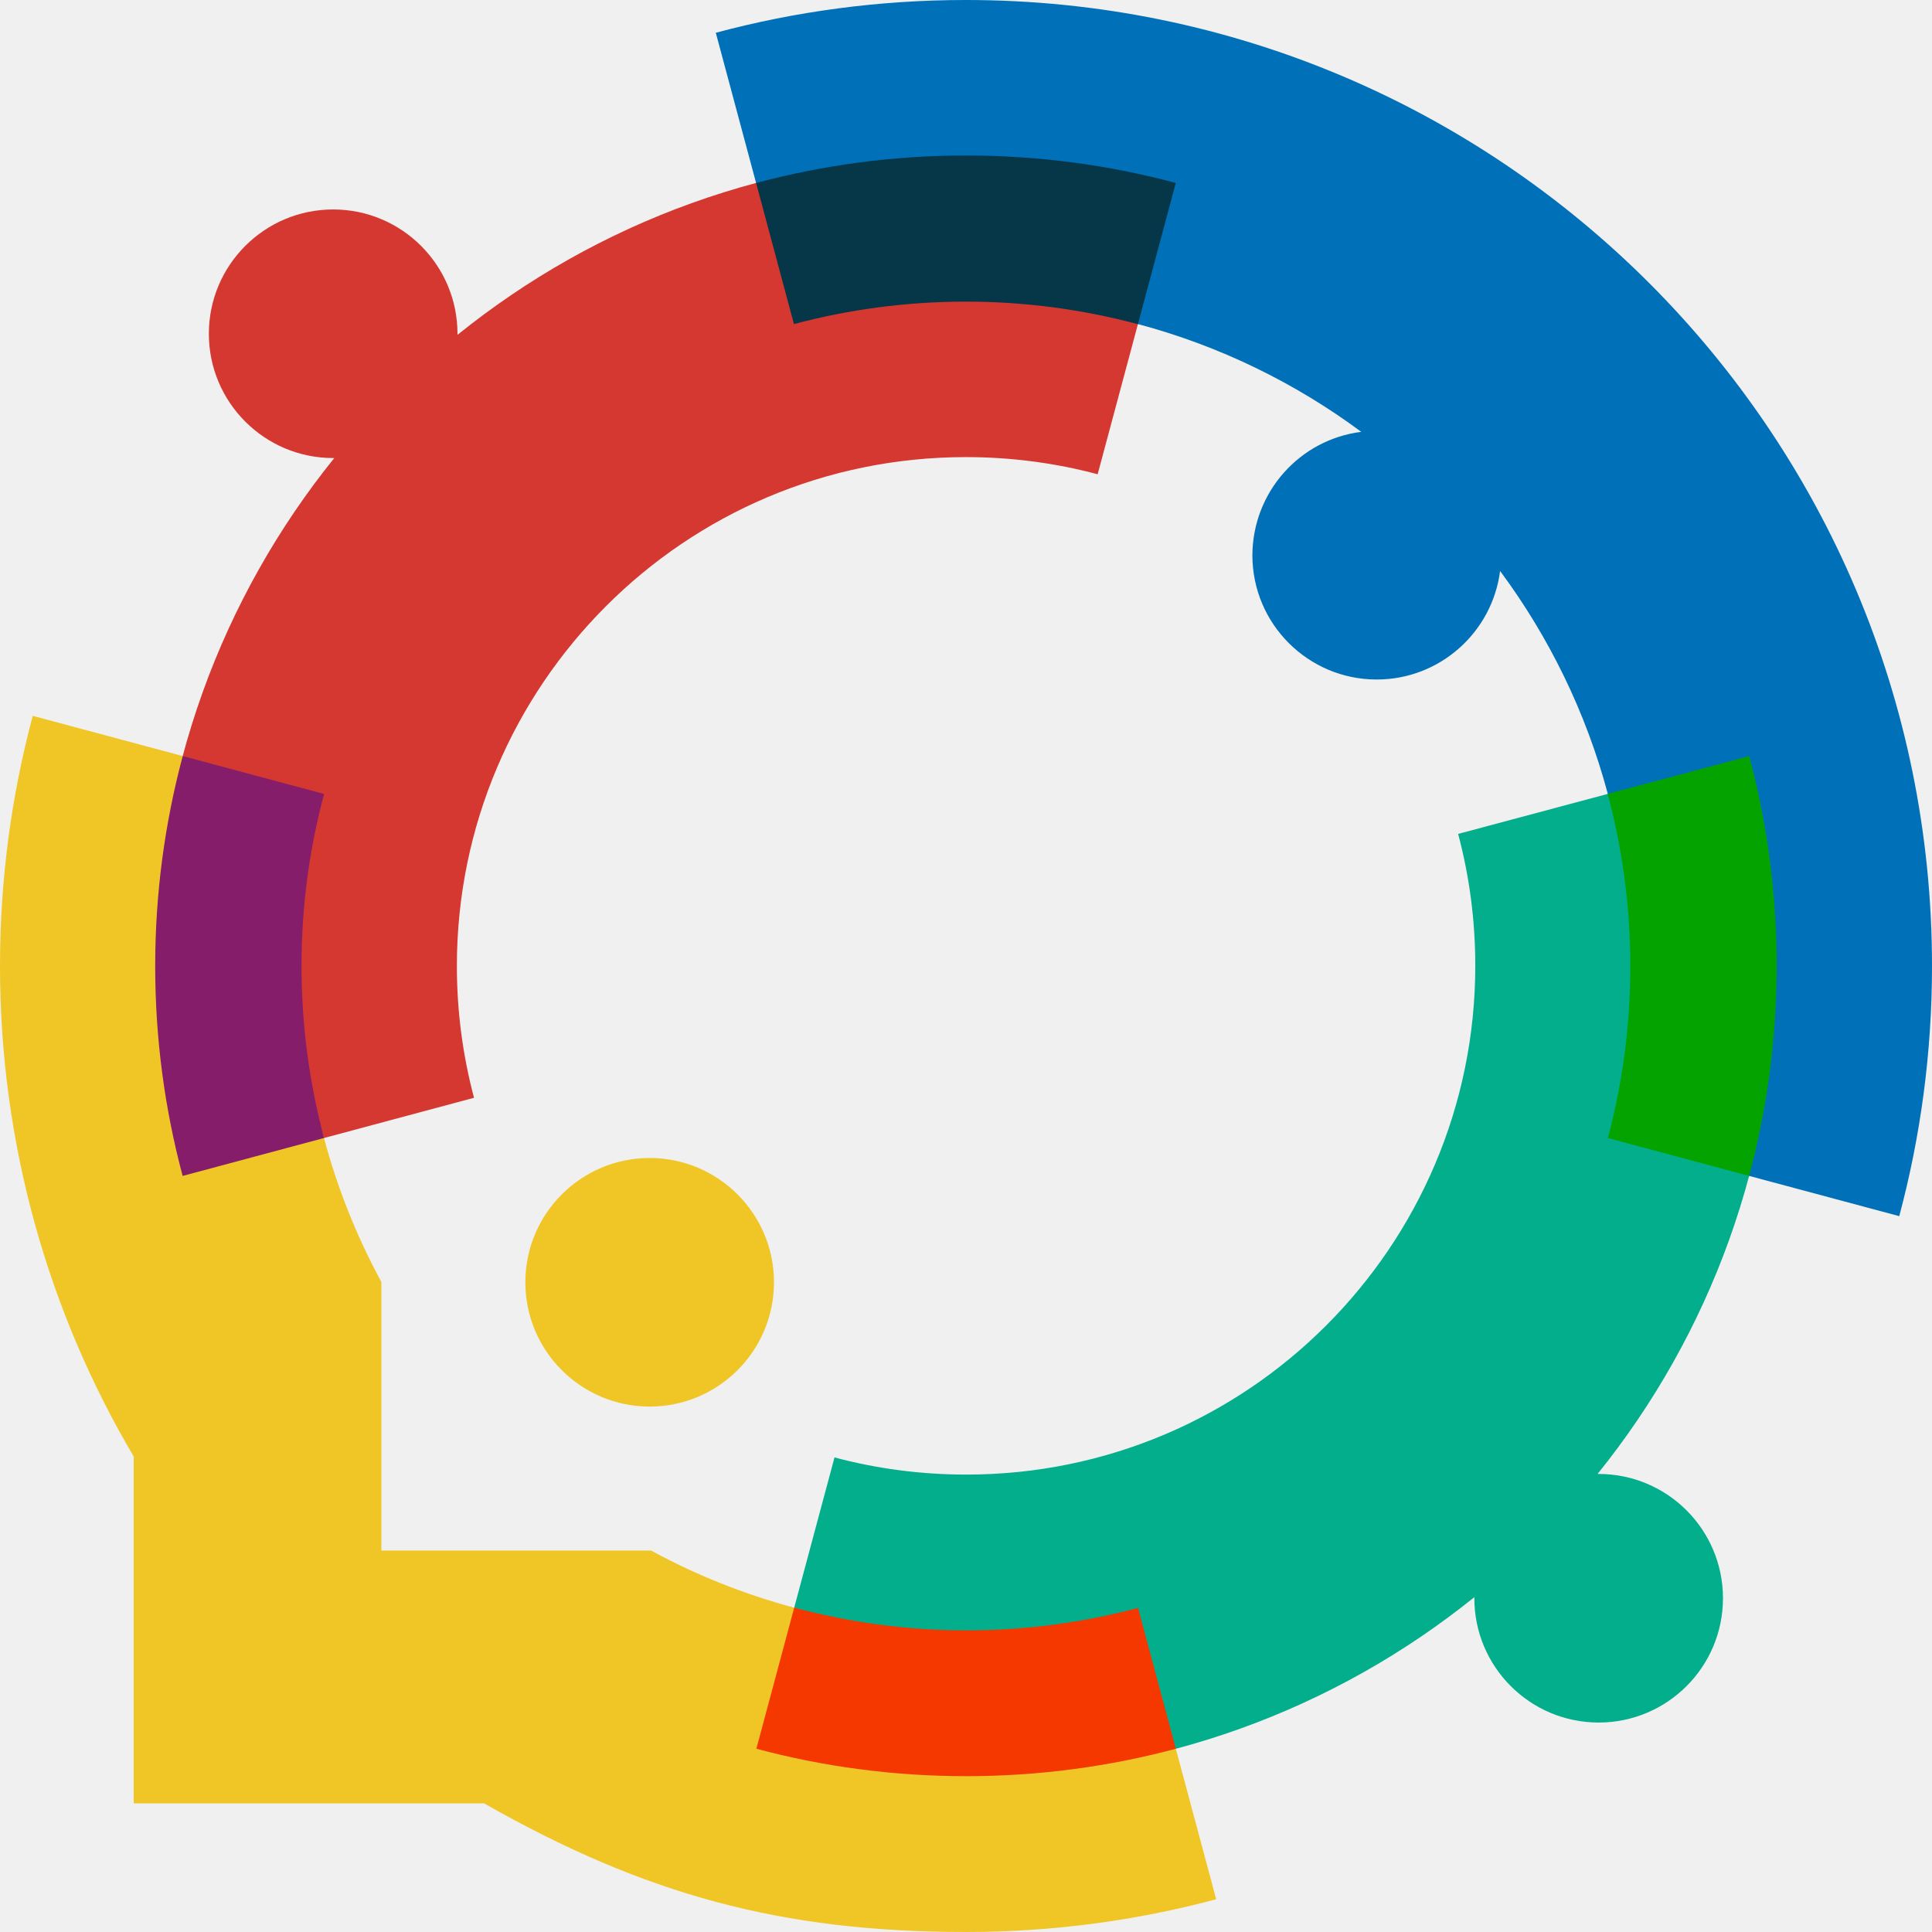
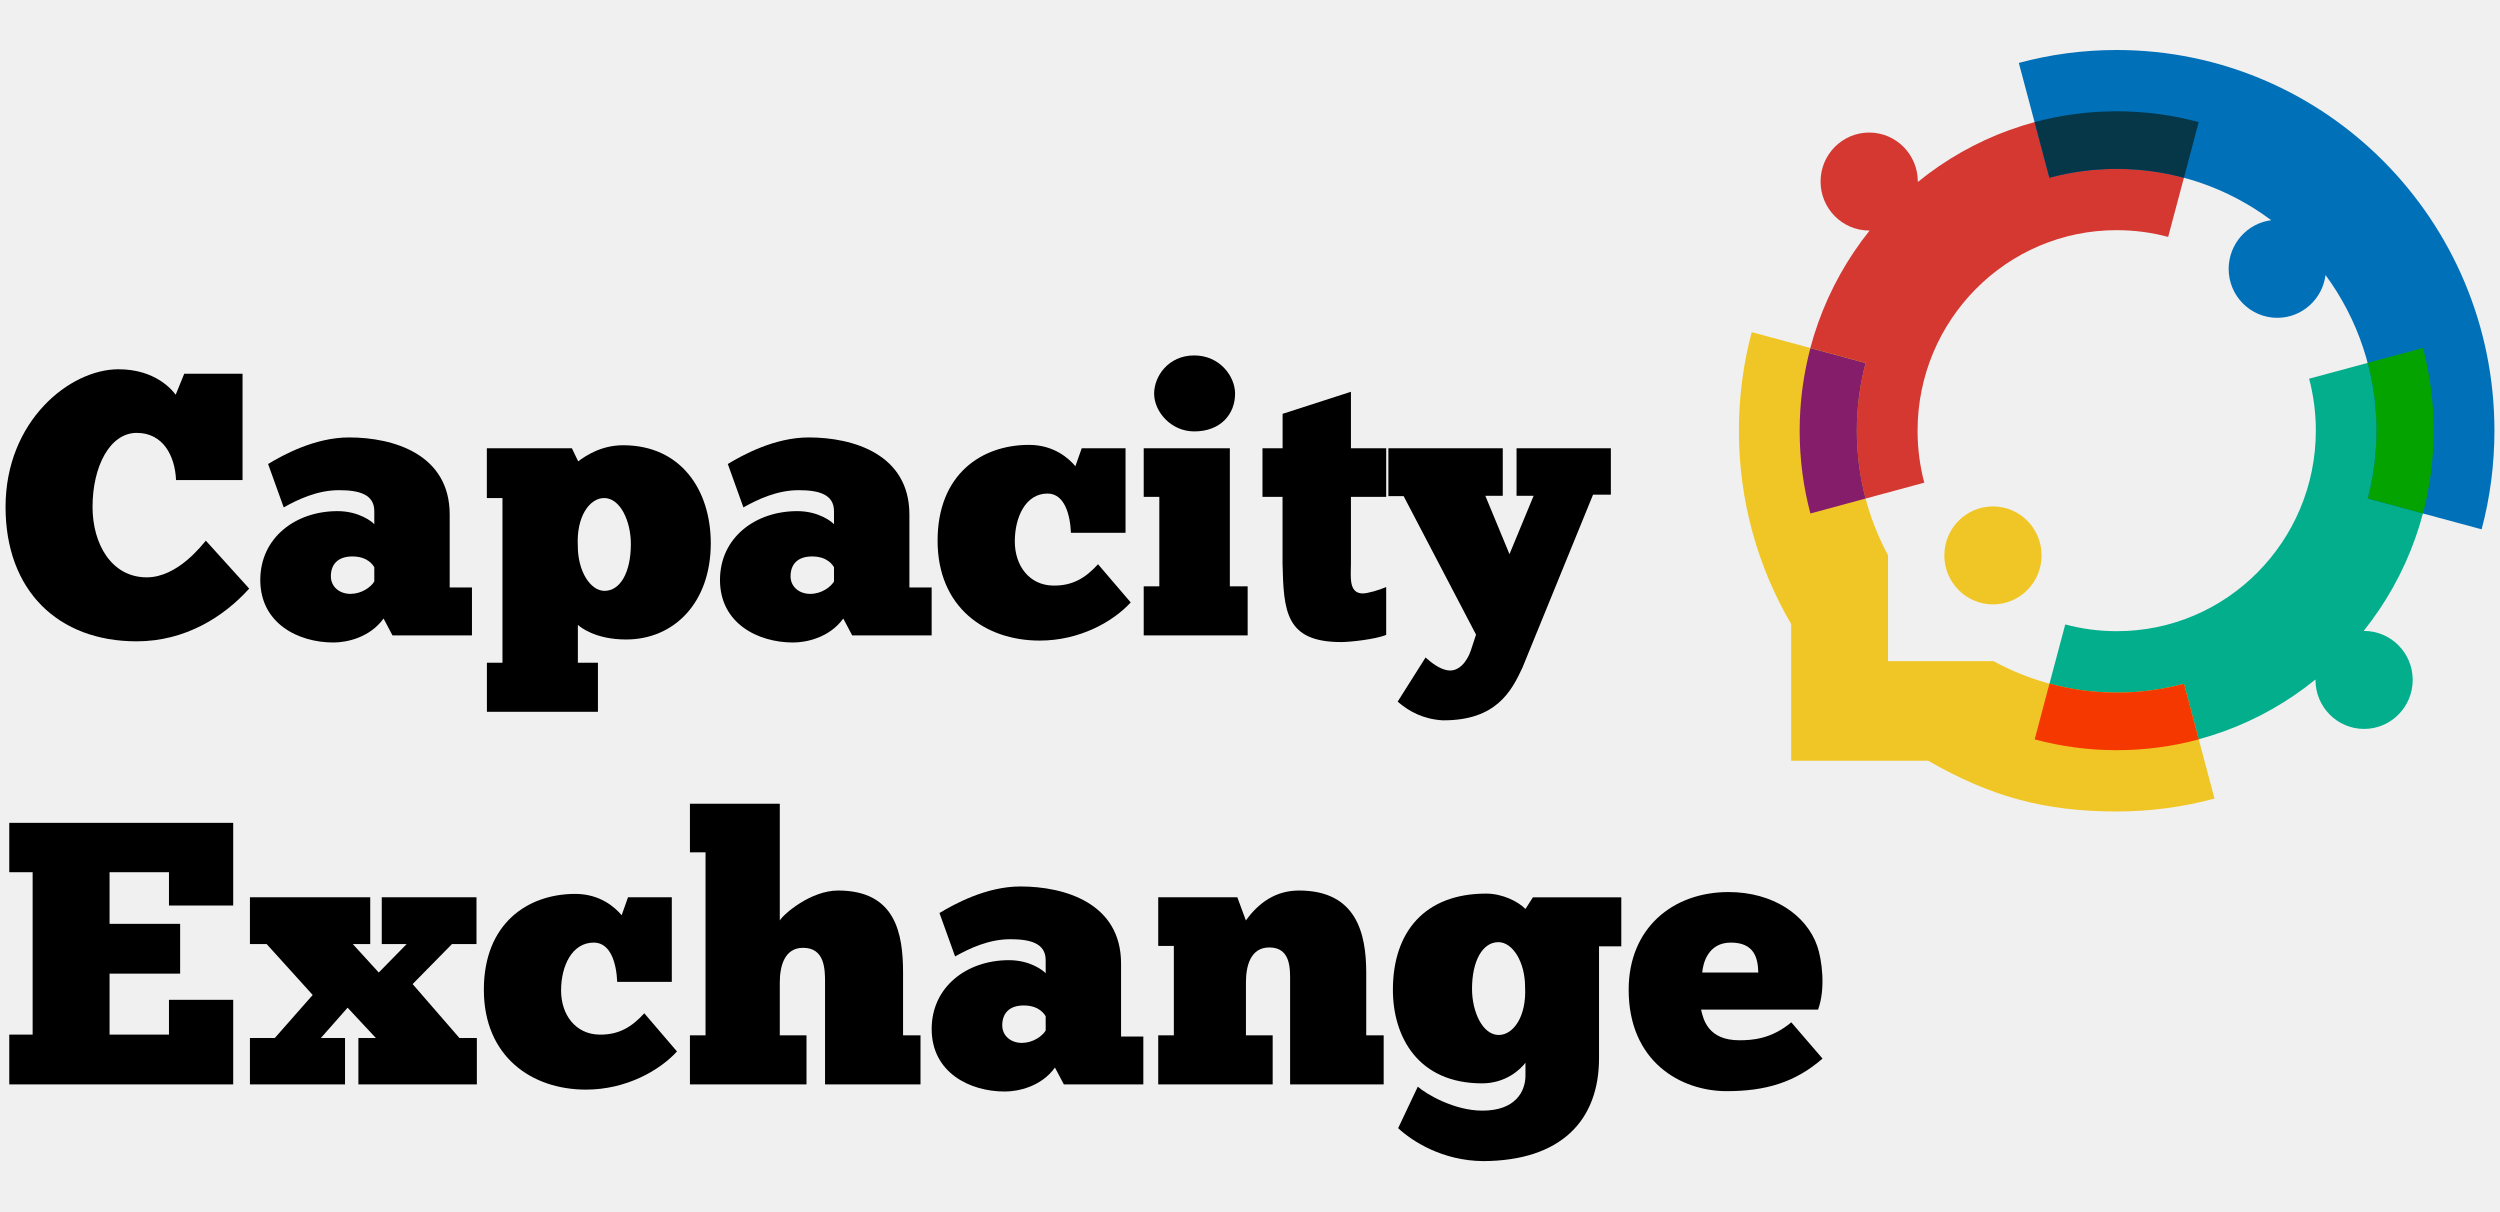
- <svg xmlns="http://www.w3.org/2000/svg" version="1.1" id="Camada_1" x="0px" y="0px" viewBox="0 0 200 200" style="enable-background:new 0 0 200 200;" xml:space="preserve">
-   <style type="text/css">
- 	.st0{fill-rule:evenodd;clip-rule:evenodd;fill:#02AE8C;}
- 	.st1{fill-rule:evenodd;clip-rule:evenodd;fill:#D43831;}
- 	.st2{fill-rule:evenodd;clip-rule:evenodd;fill:#0070B9;}
- 	.st3{fill-rule:evenodd;clip-rule:evenodd;fill:#F0C626;}
- 	.st4{fill:#05A300;}
- 	.st5{fill:#053749;}
- 	.st6{fill:#F53800;}
- 	.st7{fill:#851D6A;}
- </style>
-   <path class="st0" d="M181.075,78.269c1.857,6.926,2.842,14.207,2.842,21.715  c0,19.923-6.943,38.214-18.537,52.599h0.113c7.105,0,12.869,5.764,12.869,12.867  c0,7.104-5.765,12.867-12.869,12.867s-12.869-5.764-12.869-12.867v-0.113  c-14.387,11.592-32.698,18.534-52.608,18.534c-7.508,0-14.791-0.985-21.718-2.841  l8.09-30.158c4.344,1.162,8.929,1.776,13.644,1.776  c14.549,0,27.725-5.893,37.252-15.434c9.527-9.525,15.437-22.699,15.437-37.246  c0-4.714-0.614-9.283-1.776-13.642L181.075,78.269z" />
-   <path class="st1" d="M100,16.096c7.508,0,14.791,0.985,21.718,2.841l-8.09,30.158  c-4.344-1.162-8.929-1.776-13.644-1.776c-14.549,0-27.725,5.893-37.252,15.434  C53.205,72.28,47.295,85.454,47.295,100c0,4.714,0.614,9.283,1.776,13.642  L18.908,121.731c-1.857-6.926-2.842-14.207-2.842-21.715  c0-19.923,6.943-38.214,18.537-52.599h-0.113c-7.105,0-12.869-5.764-12.869-12.867  s5.765-12.867,12.869-12.867s12.869,5.764,12.869,12.867v0.113  C61.779,23.038,80.09,16.096,100,16.096z" />
-   <path class="st2" d="M140.917,44.705c-6.841-5.072-14.658-8.901-23.118-11.158  c-5.678-1.515-8.81-5.157-14.965-5.157c-6.152,0-12.127,0.807-17.81,2.325  l-6.753-11.772l-4.172-15.552C82.351,1.179,91.038,0,99.984,0  c27.612,0,52.624,11.188,70.725,29.286S200,72.376,200,100  c0,8.96-1.179,17.63-3.391,25.896l-15.54-4.167l-11.788-6.756  c1.518-5.683,2.325-11.656,2.325-17.808c0-6.163-3.645-9.301-5.165-14.983  c-2.259-8.443-6.086-16.244-11.153-23.076c-0.807,6.329-6.217,11.237-12.772,11.237  c-7.105,0-12.869-5.764-12.869-12.867C129.679,50.904,134.571,45.496,140.917,44.705z" />
-   <path class="st3" d="M28.378,102.835c0,6.155,3.643,9.292,5.161,14.973  c1.401,5.242,3.407,10.237,5.941,14.902l0,0v27.801h27.919  c4.722,2.572,9.706,4.545,14.817,5.917c5.828,1.565,8.988,5.183,14.95,5.183  c6.152,0,12.127-0.807,17.81-2.325l6.746,11.747l4.178,15.576  C117.649,198.821,108.962,200,100.016,200c-19.167,0-33.328-3.891-49.911-13.319H13.838  v-35.906C5.054,135.89,0,118.534,0,100c0-8.96,1.179-17.63,3.391-25.896l15.525,4.163  l11.803,6.76C29.185,90.71,28.378,93.833,28.378,100V102.835z M67.253,145.609  c7.105,0,12.869-5.764,12.869-12.867c0-7.104-5.765-12.867-12.869-12.867  s-12.869,5.764-12.869,12.867C54.384,139.845,60.149,145.609,67.253,145.609z" />
-   <path class="st4" d="M181.075,78.269l-14.647,3.916C167.948,87.868,168.771,93.836,168.771,100  c0,6.151-0.807,12.125-2.325,17.808l14.623,3.921  c1.856-6.935,2.849-14.223,2.849-21.745  C183.917,92.477,182.932,85.195,181.075,78.269z" />
-   <path class="st5" d="M100,31.224c6.155,0,12.117,0.82,17.796,2.336l3.922-14.622  C114.791,17.081,107.508,16.096,100,16.096c-7.512,0-14.795,0.991-21.729,2.846  l3.918,14.606C87.873,32.031,93.848,31.224,100,31.224z" />
-   <path class="st6" d="M100,168.776c-5.962,0-11.954-0.792-17.783-2.357l-3.919,14.61  c6.927,1.857,14.21,2.841,21.718,2.841c7.504,0,14.78-0.988,21.706-2.838  l-3.912-14.582C112.127,167.969,106.152,168.776,100,168.776z" />
-   <path class="st7" d="M18.908,121.731l14.638-3.925c-1.519-5.681-2.333-11.65-2.333-17.806  c0-6.167,0.807-12.125,2.341-17.808l-14.638-3.925  c-1.857,6.936-2.85,14.225-2.85,21.749  C16.067,107.523,17.052,114.805,18.908,121.731z" />
+ <svg xmlns="http://www.w3.org/2000/svg" width="225" height="109" viewBox="0 0 225 109" fill="none">
+   <g clip-path="url(#clip0_13579_9754)">
+     <path d="M22.427 52.973C20.154 55.501 16.679 57.72 12.298 57.72C5.21 57.72 0.5 53.139 0.5 45.626C0.5 37.881 6.281 33.234 10.662 33.234C14.006 33.234 15.51 35.121 15.812 35.525L16.58 33.638H21.829V43.203H15.845C15.746 41.013 14.675 38.96 12.304 38.96C9.899 38.96 8.329 41.959 8.329 45.626C8.329 48.962 10.036 51.961 13.21 51.961C16.015 51.961 18.222 48.995 18.524 48.658L22.427 52.973Z" fill="black" />
+     <path d="M24.128 41.759C25.468 40.952 28.339 39.369 31.414 39.369C35.427 39.369 40.472 40.885 40.472 46.307V52.873H42.476V57.183H35.323L34.521 55.667C33.286 57.382 31.211 57.825 30.008 57.825C26.835 57.825 23.426 56.104 23.426 52.199C23.426 48.392 26.599 46.002 30.376 46.002C32.347 46.002 33.517 46.982 33.687 47.181V46.002C33.687 44.487 32.314 44.116 30.513 44.116C28.543 44.116 26.802 44.957 25.534 45.665L24.128 41.759ZM33.687 52.331V51.053C33.588 50.887 33.121 50.08 31.716 50.08C30.376 50.08 29.778 50.821 29.778 51.867C29.778 52.807 30.546 53.449 31.551 53.449C32.55 53.443 33.385 52.84 33.687 52.331Z" fill="black" />
+     <path d="M43.816 59.645H45.222V44.824H43.816V40.343H51.47L52.035 41.522C52.672 41.051 54.072 40.072 56.081 40.072C61.297 40.072 63.97 44.116 63.97 48.896C63.97 54.251 60.66 57.554 56.35 57.554C53.578 57.554 52.238 56.442 52.008 56.243V59.645H53.814V64.06H43.822V59.645H43.816ZM54.374 44.824C53.073 44.824 51.865 46.473 52.002 49.134C52.002 51.424 53.139 53.178 54.407 53.178C55.812 53.178 56.778 51.529 56.778 48.968C56.784 46.943 55.845 44.824 54.374 44.824Z" fill="black" />
+     <path d="M65.502 41.759C66.841 40.952 69.712 39.369 72.787 39.369C76.8 39.369 81.846 40.885 81.846 46.307V52.873H83.849V57.183H76.696L75.894 55.667C74.659 57.382 72.584 57.825 71.381 57.825C68.208 57.825 64.799 56.104 64.799 52.199C64.799 48.392 67.972 46.002 71.749 46.002C73.72 46.002 74.89 46.982 75.06 47.181V46.002C75.06 44.487 73.687 44.116 71.886 44.116C69.916 44.116 68.175 44.957 66.907 45.665L65.502 41.759ZM75.06 52.331V51.053C74.961 50.887 74.494 50.08 73.089 50.08C71.749 50.08 71.151 50.821 71.151 51.867C71.151 52.807 71.919 53.449 72.924 53.449C73.929 53.449 74.763 52.84 75.06 52.331Z" fill="black" />
+     <path d="M96.384 47.955C96.318 46.34 95.819 44.42 94.276 44.42C92.305 44.42 91.333 46.539 91.333 48.73C91.333 50.921 92.64 52.669 94.775 52.702C96.549 52.735 97.718 51.994 98.822 50.782L101.764 54.218C100.194 55.938 97.186 57.653 93.573 57.653C88.66 57.653 84.383 54.655 84.383 48.663C84.383 42.7 88.325 40.039 92.607 40.039C94.88 40.039 96.214 41.284 96.785 41.959L97.356 40.343H101.298V47.955H96.384Z" fill="black" />
+     <path d="M112.294 57.183H102.934V52.768H104.339V44.719H102.934V40.343H110.686V52.768H112.289V57.183H112.294ZM107.479 31.989C109.785 31.989 111.158 33.876 111.158 35.425C111.158 37.278 109.857 38.827 107.479 38.827C105.377 38.827 103.872 37.04 103.872 35.425C103.872 33.876 105.141 31.989 107.479 31.989Z" fill="black" />
+     <path d="M113.629 40.343H115.435V37.245L121.584 35.259V40.343H124.757V44.719H121.584V50.716C121.584 51.861 121.348 53.41 122.654 53.41C123.088 53.41 124.126 53.106 124.757 52.835V57.144C123.752 57.548 121.479 57.786 120.711 57.786C115.698 57.786 115.528 55.026 115.429 50.716V44.719H113.623V40.343H113.629Z" fill="black" />
+     <path d="M138.027 44.62H136.49V40.343H144.977V44.52H143.374L137.022 60.082C136.05 62.168 134.683 64.867 129.836 64.829C128.095 64.729 126.794 64.021 125.79 63.147L128.299 59.175C128.864 59.678 129.534 60.187 130.237 60.32C131.274 60.519 132.043 59.545 132.378 58.533L132.844 57.117L126.328 44.653H124.955V40.343H135.249V44.62H133.679L135.853 49.875L138.027 44.62Z" fill="black" />
+     <path d="M0.834 74.056H20.988V81.497H15.207V78.499H9.86V83.146H16.212V87.627H9.86V93.115H15.207V89.984H20.988V97.596H0.834V93.115H2.937V78.499H0.834L0.834 74.056Z" fill="black" />
+     <path d="M34.358 80.756H42.884V84.966H40.677L37.136 88.567L41.347 93.419H42.917V97.596H32.255V93.419H33.826L31.284 90.692L28.879 93.419H31.053V97.596H22.494V93.419H24.734L28.143 89.546L23.998 84.966H22.494V80.756H33.321V84.966H31.75L34.089 87.527L36.598 84.966H34.358V80.756Z" fill="black" />
+     <path d="M55.548 88.368C55.482 86.753 54.983 84.833 53.44 84.833C51.469 84.833 50.497 86.952 50.497 89.143C50.497 91.333 51.804 93.082 53.94 93.115C55.713 93.148 56.882 92.407 57.986 91.195L60.928 94.631C59.358 96.351 56.35 98.066 52.737 98.066C47.824 98.066 43.547 95.068 43.547 89.076C43.547 83.112 47.489 80.451 51.771 80.451C54.044 80.451 55.378 81.696 55.949 82.371L56.52 80.756H60.462V88.368L55.548 88.368Z" fill="black" />
+     <path d="M72.591 97.596H62.094V93.181H63.499V76.712H62.094V72.336H70.181V82.841C70.548 82.238 72.986 80.147 75.429 80.147C80.612 80.147 81.276 84.02 81.276 87.555V93.181H82.846V97.596H74.254V88.434C74.254 87.289 74.254 85.303 72.283 85.303C70.581 85.303 70.181 86.985 70.181 88.434V93.181H72.585V97.596H72.591Z" fill="black" />
+     <path d="M84.552 82.172C85.892 81.364 88.763 79.782 91.838 79.782C95.851 79.782 100.896 81.298 100.896 86.719V93.286H102.9V97.596H95.747L94.945 96.08C93.71 97.8 91.635 98.237 90.432 98.237C87.259 98.237 83.85 96.522 83.85 92.611C83.85 88.805 87.023 86.415 90.8 86.415C92.771 86.415 93.94 87.394 94.111 87.594V86.415C94.111 84.899 92.738 84.529 90.937 84.529C88.966 84.529 87.226 85.37 85.958 86.078L84.552 82.172ZM94.111 92.744V91.466C94.012 91.3 93.545 90.492 92.14 90.492C90.8 90.492 90.202 91.234 90.202 92.279C90.202 93.22 90.97 93.862 91.975 93.862C92.974 93.856 93.809 93.253 94.111 92.744Z" fill="black" />
+     <path d="M114.534 97.596H104.24V93.181H105.646V85.132H104.24V80.756H111.361L112.129 82.841C113.266 81.259 114.803 80.147 116.911 80.147C122.094 80.147 122.961 84.02 122.961 87.555V93.181H124.531V97.596H116.11V88.401C116.11 87.256 116.209 85.27 114.238 85.27C112.536 85.27 112.135 86.952 112.135 88.401V93.181H114.54V97.596H114.534Z" fill="black" />
+     <path d="M127.601 97.8C128.37 98.475 130.879 99.958 133.415 99.958C136.424 99.958 137.291 98.204 137.291 96.794V95.648C136.825 96.257 135.518 97.502 133.382 97.502C127.634 97.502 125.361 93.325 125.361 89.082C125.361 83.859 128.238 80.424 133.75 80.424C135.221 80.424 136.627 81.132 137.291 81.807L137.961 80.761H145.916V85.17H143.912V95.239C143.912 100.832 140.503 104.467 133.487 104.5C129.808 104.467 127.102 102.713 125.833 101.535L127.601 97.8ZM134.887 93.148C136.193 93.148 137.396 91.499 137.258 88.838C137.258 86.548 136.122 84.794 134.854 84.794C133.448 84.794 132.482 86.443 132.482 89.004C132.482 91.029 133.415 93.148 134.887 93.148Z" fill="black" />
+     <path d="M164.027 95.272C161.557 97.43 158.878 98.204 155.403 98.204C151.258 98.204 146.58 95.543 146.58 89.076C146.58 83.555 150.522 80.285 155.573 80.285C159.548 80.285 162.589 82.338 163.561 85.17C163.962 86.349 164.329 88.943 163.627 90.863H153.097C153.3 91.77 153.734 93.624 156.539 93.624C157.675 93.624 159.416 93.524 161.217 92.008L164.027 95.272ZM153.201 87.527H158.246C158.214 86.249 157.912 84.833 155.77 84.833C153.734 84.833 153.267 86.686 153.201 87.527Z" fill="black" />
+     <path fill-rule="evenodd" clip-rule="evenodd" d="M218.065 31.32C218.697 33.693 219.032 36.188 219.032 38.761C219.032 45.588 216.671 51.856 212.729 56.785H212.767C215.183 56.785 217.143 58.76 217.143 61.194C217.143 63.628 215.183 65.603 212.767 65.603C210.352 65.603 208.392 63.628 208.392 61.194V61.155C203.5 65.127 197.274 67.506 190.505 67.506C187.952 67.506 185.476 67.169 183.121 66.532L185.872 56.198C187.348 56.597 188.908 56.807 190.511 56.807C195.457 56.807 199.937 54.788 203.176 51.518C206.415 48.254 208.425 43.74 208.425 38.755C208.425 37.14 208.216 35.574 207.821 34.081L218.065 31.32Z" fill="#02AE8C" />
+     <path fill-rule="evenodd" clip-rule="evenodd" d="M190.5 10.016C193.053 10.016 195.529 10.353 197.884 10.989L195.134 21.323C193.657 20.925 192.098 20.715 190.495 20.715C185.548 20.715 181.068 22.734 177.829 26.004C174.59 29.268 172.581 33.782 172.581 38.767C172.581 40.382 172.789 41.947 173.185 43.441L162.929 46.213C162.298 43.84 161.963 41.344 161.963 38.772C161.963 31.945 164.324 25.677 168.265 20.748H168.227C165.811 20.748 163.851 18.773 163.851 16.339C163.851 13.905 165.811 11.93 168.227 11.93C170.643 11.93 172.603 13.905 172.603 16.339V16.378C177.505 12.395 183.731 10.016 190.5 10.016Z" fill="#D43831" />
+     <path fill-rule="evenodd" clip-rule="evenodd" d="M204.411 19.819C200.524 16.914 195.709 15.199 190.499 15.199C188.408 15.199 186.376 15.476 184.444 15.996L181.693 5.662C184.499 4.904 187.452 4.5 190.494 4.5C199.882 4.5 208.386 8.334 214.54 14.535C220.695 20.737 224.499 29.301 224.499 38.766C224.499 41.837 224.099 44.808 223.346 47.64L213.091 44.868C213.607 42.921 213.882 40.874 213.882 38.766C213.882 33.516 212.18 28.67 209.297 24.753C209.023 26.922 207.184 28.604 204.955 28.604C202.539 28.604 200.579 26.629 200.579 24.195C200.59 21.943 202.254 20.09 204.411 19.819Z" fill="#0070B9" />
+     <path fill-rule="evenodd" clip-rule="evenodd" d="M196.555 15.996C194.622 15.476 192.597 15.199 190.499 15.199C188.408 15.199 186.376 15.476 184.444 15.996L183.115 10.989C185.47 10.353 187.946 10.016 190.499 10.016C193.052 10.016 195.528 10.353 197.884 10.989L196.555 15.996Z" fill="#053749" />
+     <path fill-rule="evenodd" clip-rule="evenodd" d="M218.066 46.207L213.098 44.863C213.614 42.916 213.888 40.869 213.888 38.761C213.888 36.653 213.614 34.606 213.098 32.659L218.066 31.315C218.698 33.688 219.032 36.183 219.032 38.755C219.032 41.339 218.698 43.834 218.066 46.207Z" fill="#05A300" />
+     <path fill-rule="evenodd" clip-rule="evenodd" d="M167.112 38.767C167.112 42.822 168.128 46.644 169.923 49.975V59.501H179.416C182.852 61.388 186.695 62.334 190.5 62.334C192.592 62.334 194.623 62.057 196.555 61.537L199.306 71.871C196.501 72.629 193.547 73.033 190.505 73.033C183.989 73.033 179.174 71.7 173.536 68.469H161.205V56.165C158.218 51.065 156.5 45.117 156.5 38.767C156.5 35.696 156.901 32.725 157.653 29.893L167.908 32.664C167.387 34.612 167.112 36.653 167.112 38.767ZM179.366 54.395C181.782 54.395 183.742 52.42 183.742 49.986C183.742 47.552 181.782 45.577 179.366 45.577C176.95 45.577 174.991 47.552 174.991 49.986C174.991 52.42 176.95 54.395 179.366 54.395Z" fill="#F0C626" />
+     <path fill-rule="evenodd" clip-rule="evenodd" d="M184.45 61.526C186.432 62.062 188.474 62.334 190.5 62.334C192.591 62.334 194.623 62.057 196.555 61.537L197.889 66.544C195.534 67.18 193.058 67.517 190.505 67.517C187.952 67.517 185.476 67.18 183.121 66.544L184.45 61.526Z" fill="#F53800" />
+     <path fill-rule="evenodd" clip-rule="evenodd" d="M167.113 38.767C167.113 40.874 167.387 42.921 167.904 44.868L162.935 46.213C162.304 43.84 161.969 41.344 161.969 38.772C161.969 36.2 162.304 33.705 162.935 31.331L167.904 32.675C167.387 34.612 167.113 36.653 167.113 38.767Z" fill="#851D6A" />
+   </g>
+   <defs>
+     <clipPath id="clip0_13579_9754">
+       <rect width="224" height="100" fill="white" transform="translate(0.5 4.5)" />
+     </clipPath>
+   </defs>
</svg>
